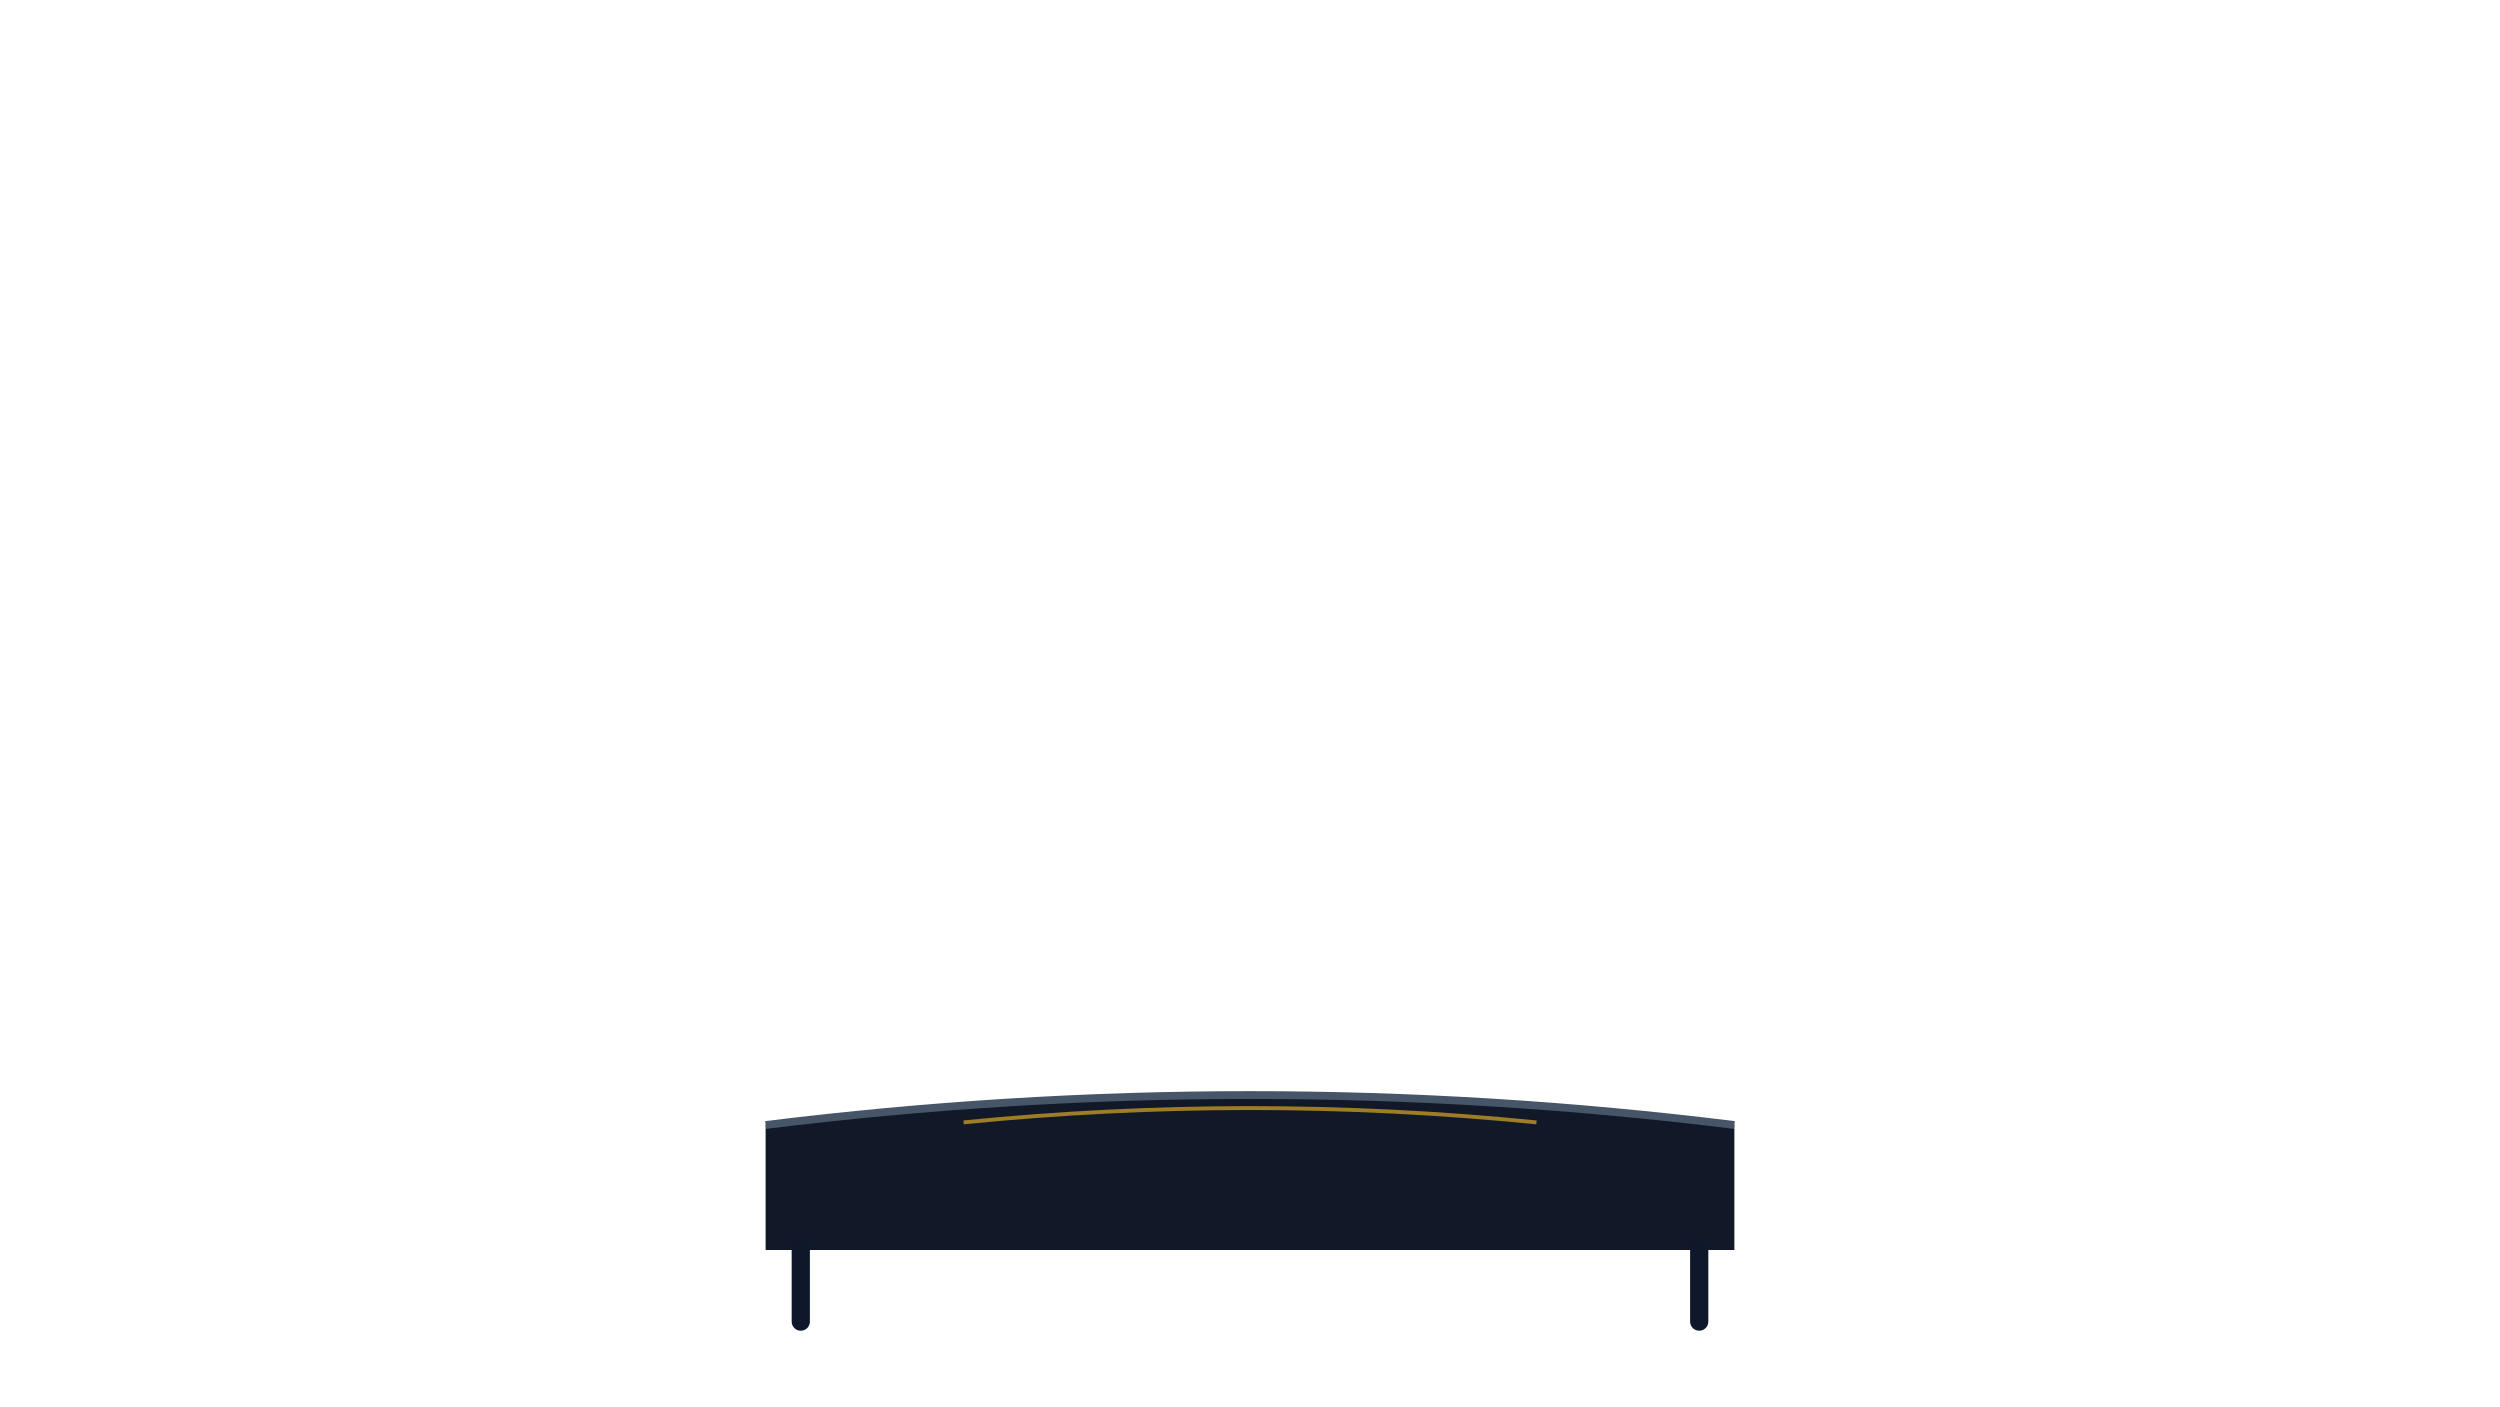
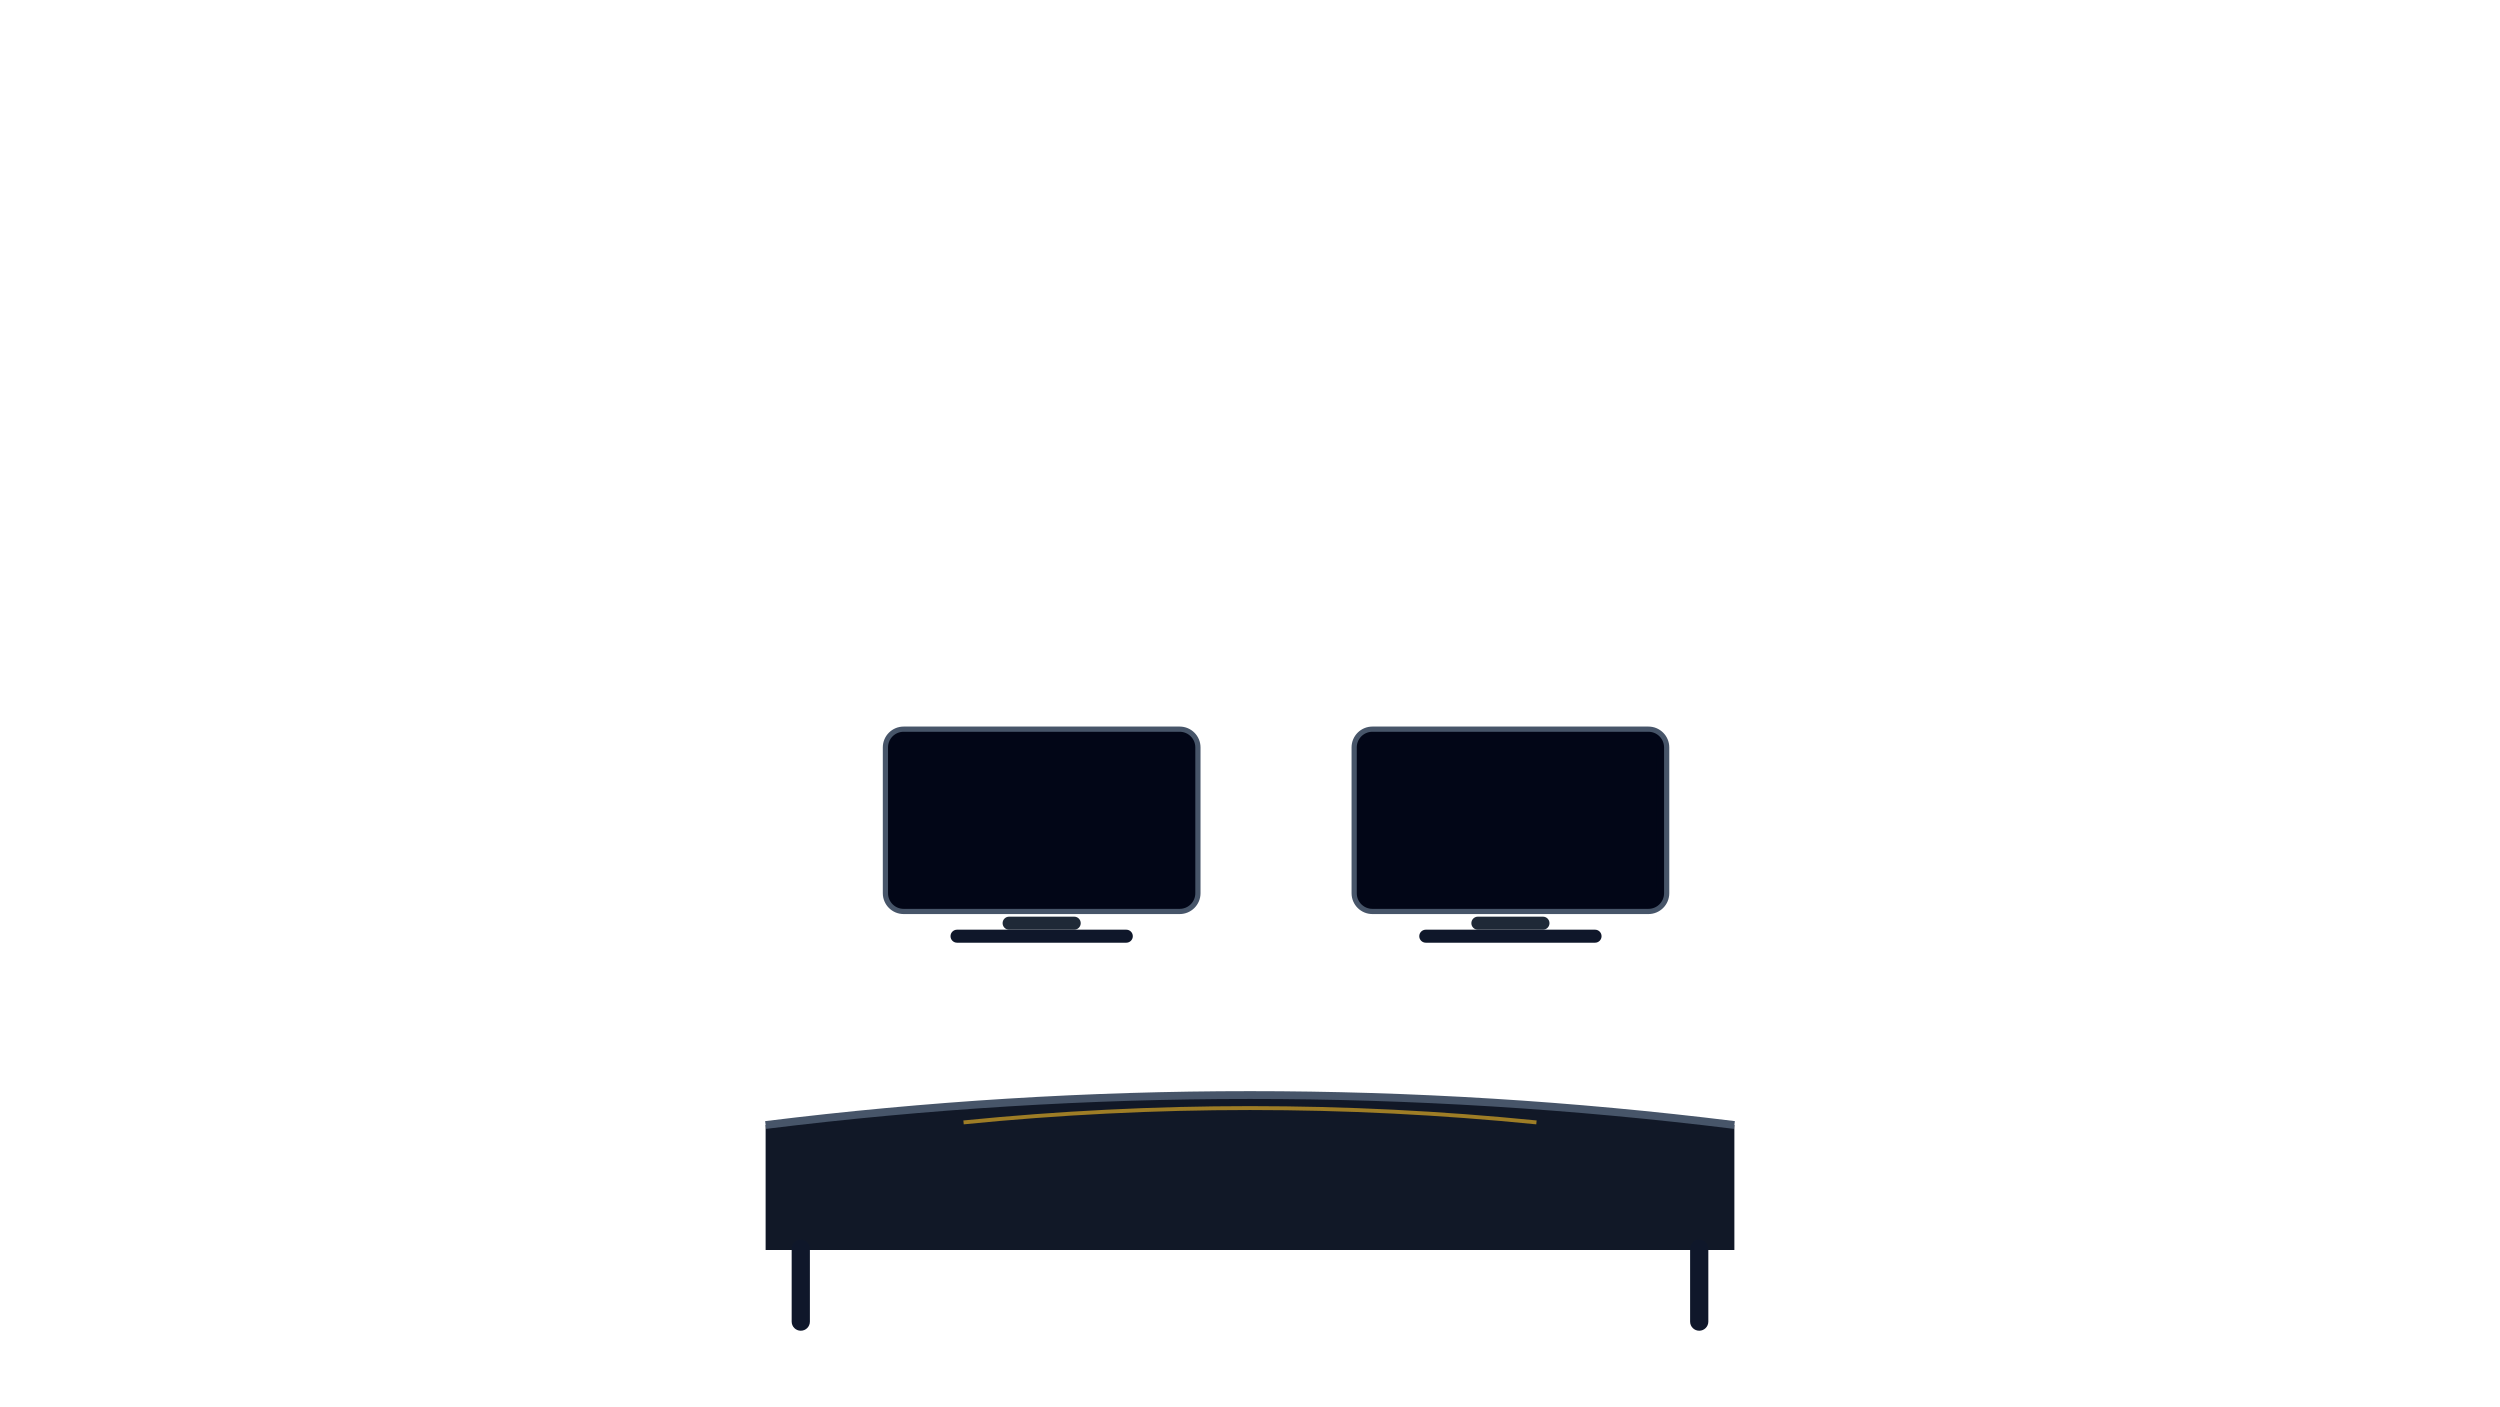
<svg xmlns="http://www.w3.org/2000/svg" viewBox="0 0 1920 1080">
  <g id="desk" transform="translate(960, 560)">
    <g transform="translate(0, 278)">
      <path d="M -372 26 Q 0 -20 372 26 L 372 122 L -372 122 Z" fill="#111827" />
      <path d="M -372 26 Q 0 -20 372 26" fill="none" stroke="#475569" stroke-width="6" />
      <path d="M -220 24 Q 0 2 220 24" fill="none" stroke="#fbbf24" stroke-width="3" opacity="0.6" />
      <rect x="-352" y="114" width="14" height="70" rx="7" fill="#0f172a" />
      <rect x="338" y="114" width="14" height="70" rx="7" fill="#0f172a" />
    </g>
+     <g id="monitors" transform="translate(0, 140)">
+       <g transform="translate(-160, 0)">
+         <rect x="-120" y="-140" width="240" height="140" rx="14" fill="#020617" stroke="#475569" stroke-width="4" />
+         <rect x="-112" y="-132" width="224" height="124" rx="10" fill="#020617" />
+         <rect x="-30" y="4" width="60" height="10" rx="5" fill="#1f2937" />
+         <rect x="-70" y="14" width="140" height="10" rx="5" fill="#0f172a" />
+       </g>
+       <g transform="translate(200, 0)">
+         <rect x="-120" y="-140" width="240" height="140" rx="14" fill="#020617" stroke="#475569" stroke-width="4" />
+         <rect x="-112" y="-132" width="224" height="124" rx="10" fill="#020617" />
+         <rect x="-30" y="4" width="60" height="10" rx="5" fill="#1f2937" />
+         <rect x="-70" y="14" width="140" height="10" rx="5" fill="#0f172a" />
+       </g>
+     </g>
  </g>
</svg>
